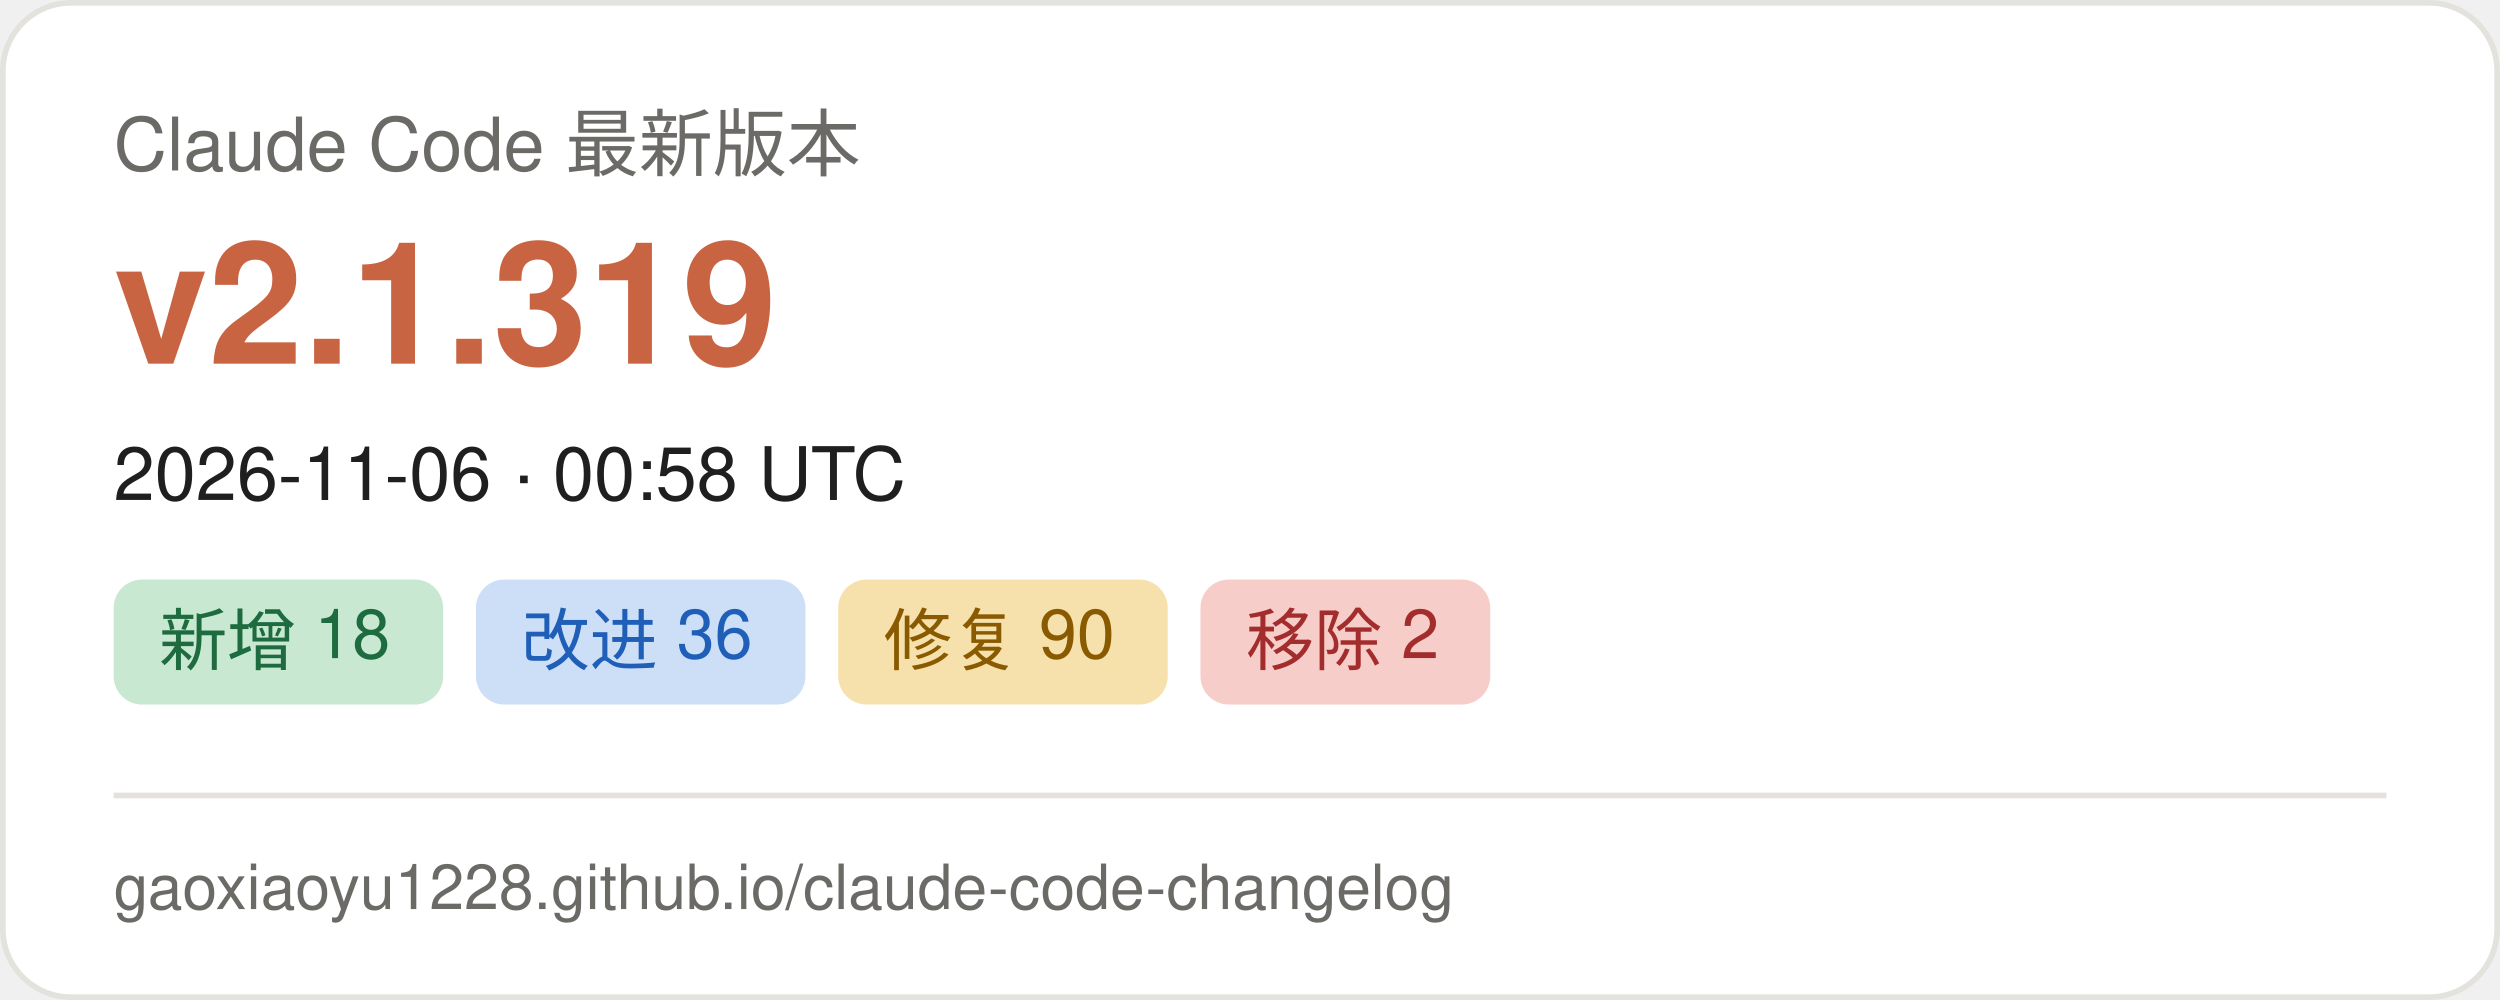
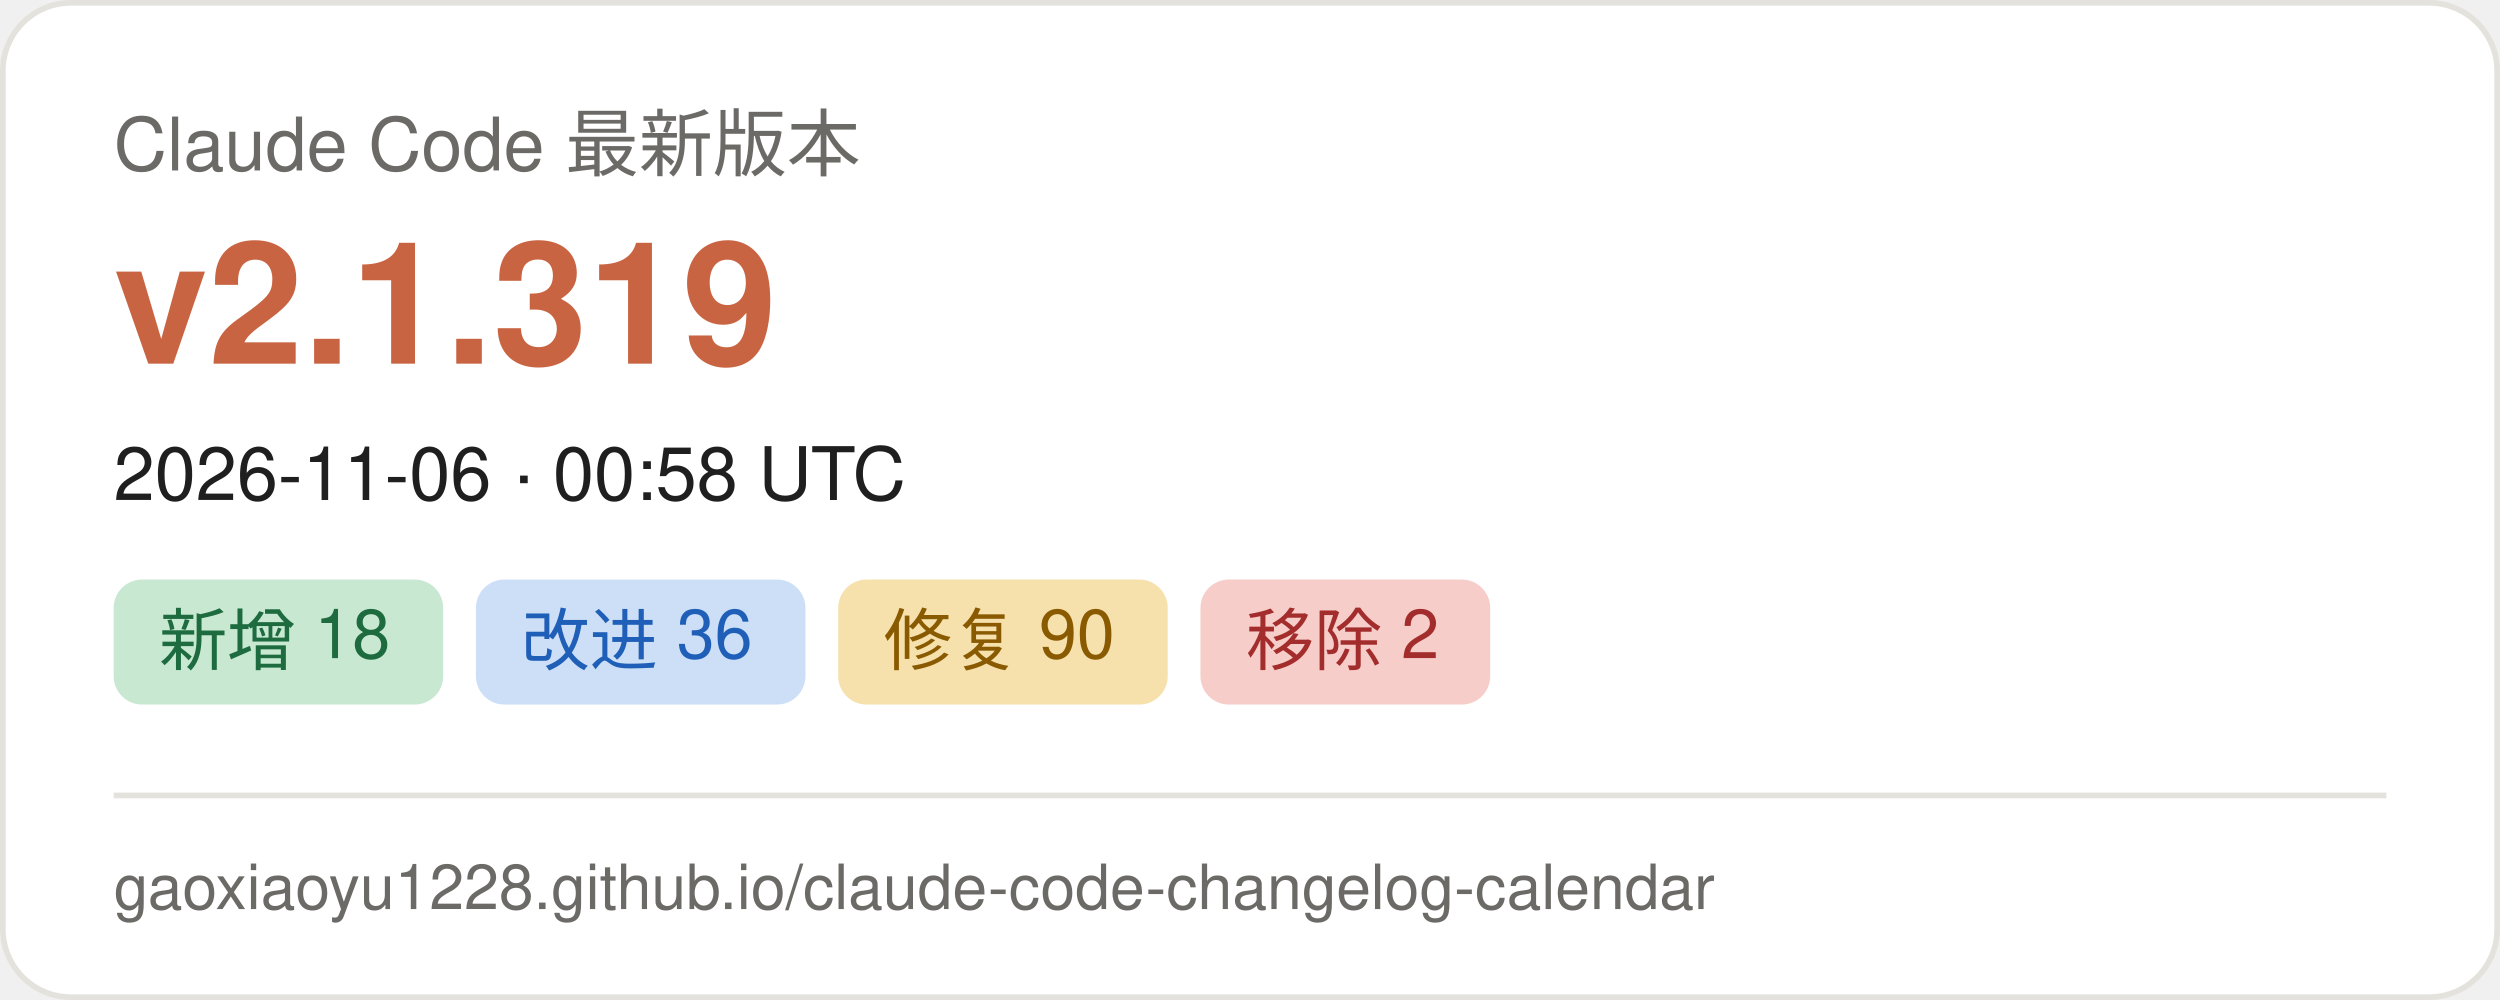
<svg xmlns="http://www.w3.org/2000/svg" width="440" height="176" viewBox="0 0 440 176" role="img" aria-label="Claude Code v2.1.319" font-family="-apple-system,'Segoe UI','PingFang SC','Microsoft YaHei','Noto Sans SC',Helvetica,Arial,sans-serif">
  <rect x=".5" y=".5" width="439" height="175" rx="12" fill="#fff" stroke="#e4e2dc" />
  <text x="20" y="30" font-size="13" fill="#6b6a66">Claude Code 最新版本</text>
  <text x="20" y="64" font-size="30" font-weight="600" fill="#c96442">v2.1.319</text>
  <text x="20" y="88" font-size="13" fill="#1f1f1f">2026-11-06 · 00:58 UTC</text>
  <rect x="20" y="102" width="58" height="22" rx="5" fill="#c8e8d2" />
  <text x="28" y="117" font-size="12" fill="#1d6b3f">新增 18</text>
  <rect x="83.76" y="102" width="58" height="22" rx="5" fill="#cddff7" />
  <text x="91.76" y="117" font-size="12" fill="#1f5fb8">改进 36</text>
  <rect x="147.52" y="102" width="58" height="22" rx="5" fill="#f6e1ad" />
  <text x="155.52" y="117" font-size="12" fill="#8a5a00">修复 90</text>
  <rect x="211.28" y="102" width="51" height="22" rx="5" fill="#f6cdc9" />
  <text x="219.28" y="117" font-size="12" fill="#a32d2d">移除 2</text>
  <line x1="20" x2="420" y1="140" y2="140" stroke="#e4e2dc" />
-   <text x="20" y="160" font-size="11" fill="#6b6a66">gaoxiaoyu1228.github.io/claude-code-changelog</text>
+   <text x="20" y="160" font-size="11" fill="#6b6a66">gaoxiaoyu1228.github.io/claude-code-changelog-calendar</text>
</svg>
